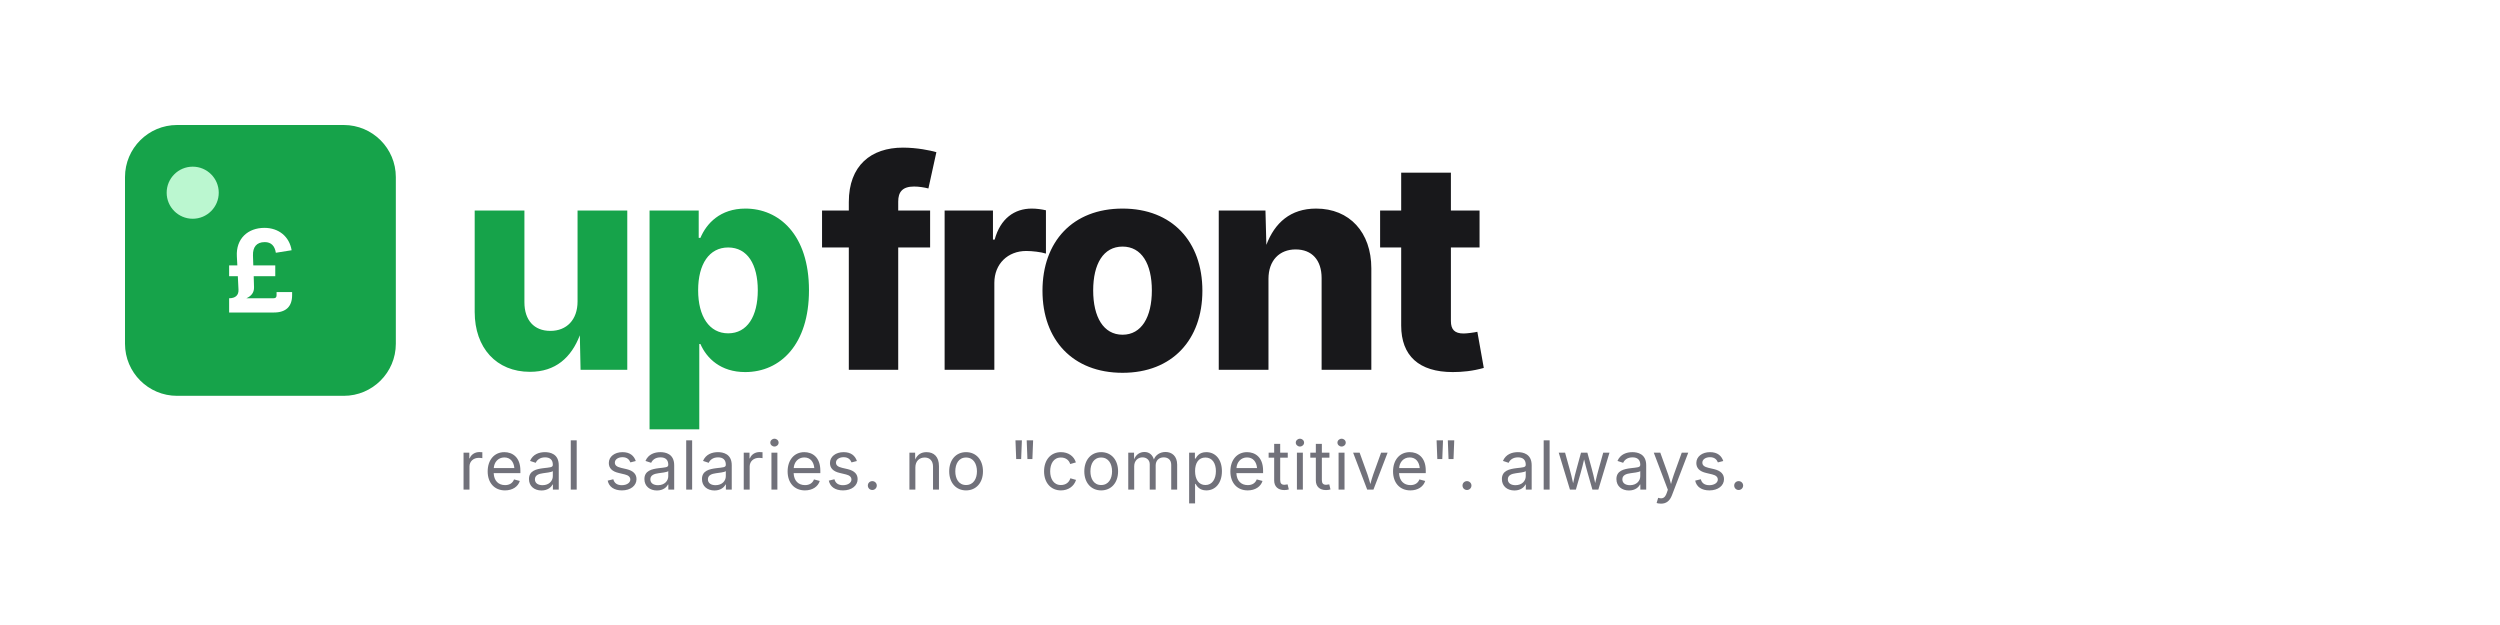
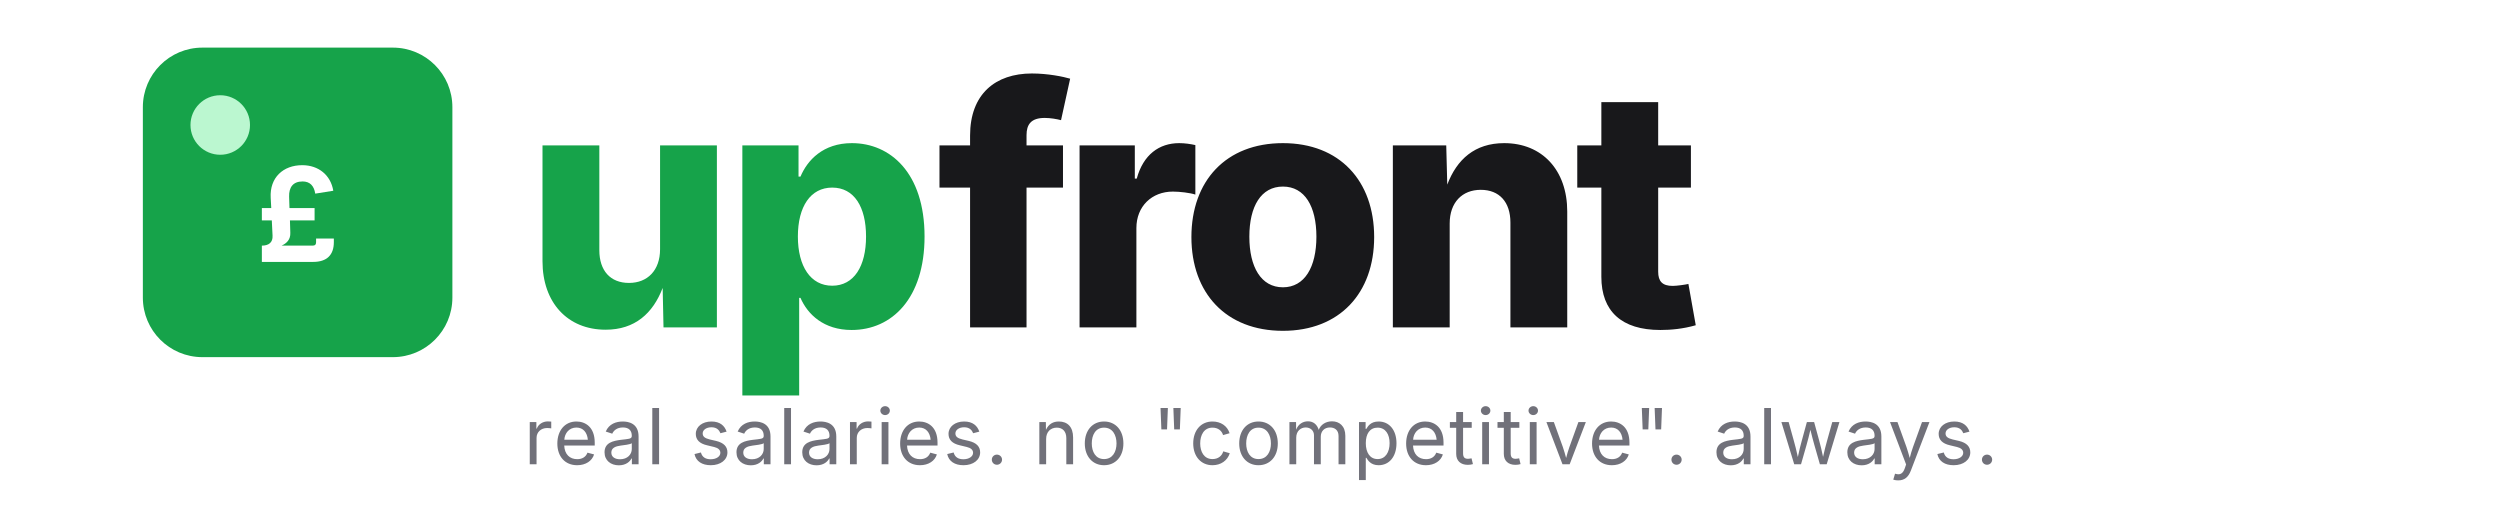
- <svg xmlns="http://www.w3.org/2000/svg" width="480" height="120" viewBox="0 0 480 120" role="img">
+ <svg xmlns="http://www.w3.org/2000/svg" width="420" height="88" viewBox="0 16 420 88" role="img">
  <rect width="480" height="120" fill="#ffffff" />
  <rect x="24" y="24" width="52" height="52" rx="10" fill="#16a34a" />
  <circle cx="37" cy="37" r="5" fill="#bbf7d0" />
  <text x="50" y="60" font-family="system-ui, -apple-system, sans-serif" font-size="22" font-weight="700" fill="#ffffff" text-anchor="middle">£</text>
  <text x="88" y="71" font-family="system-ui, -apple-system, sans-serif" font-size="56" font-weight="800" letter-spacing="-2" fill="#18181b">
    <tspan fill="#16a34a">up</tspan>front</text>
  <text x="88" y="94" font-family="system-ui, -apple-system, sans-serif" font-size="13" fill="#71717a" letter-spacing="0.3">real salaries. no "competitive". always.</text>
</svg>
